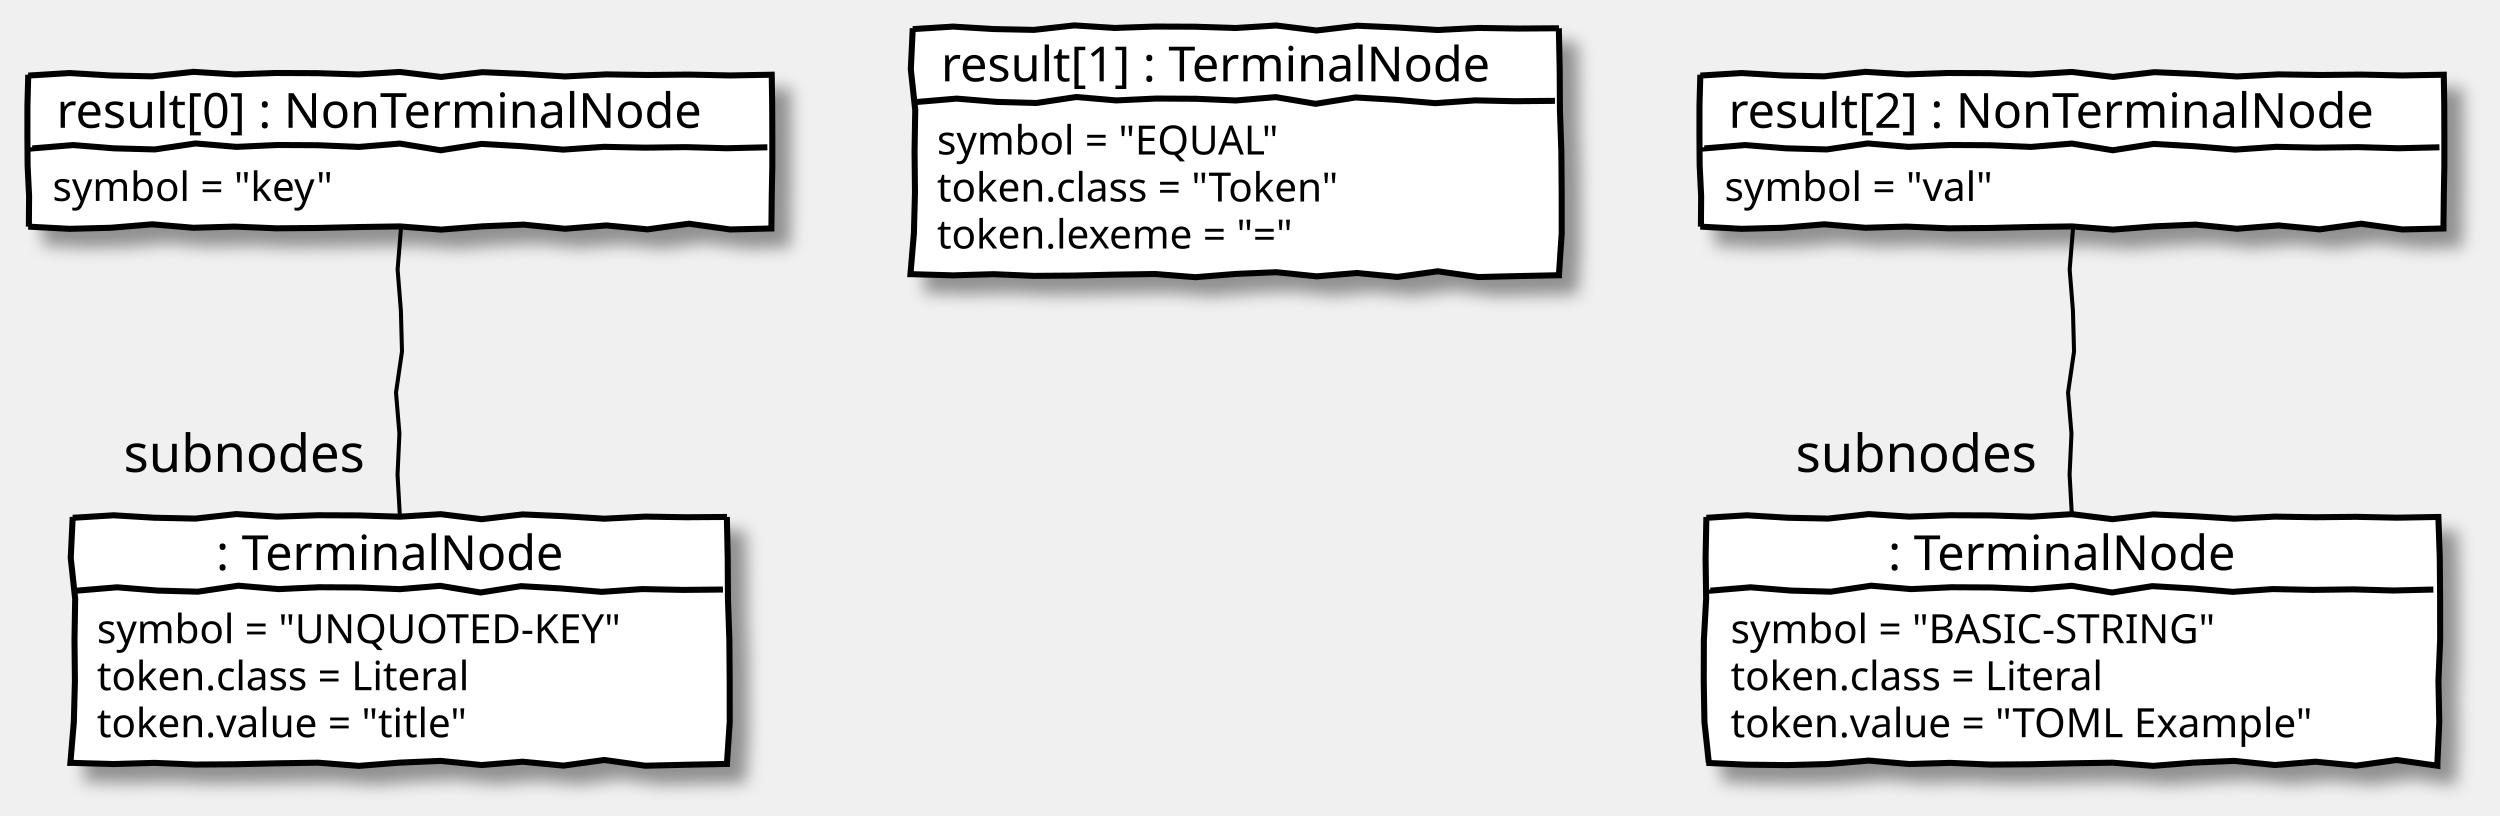
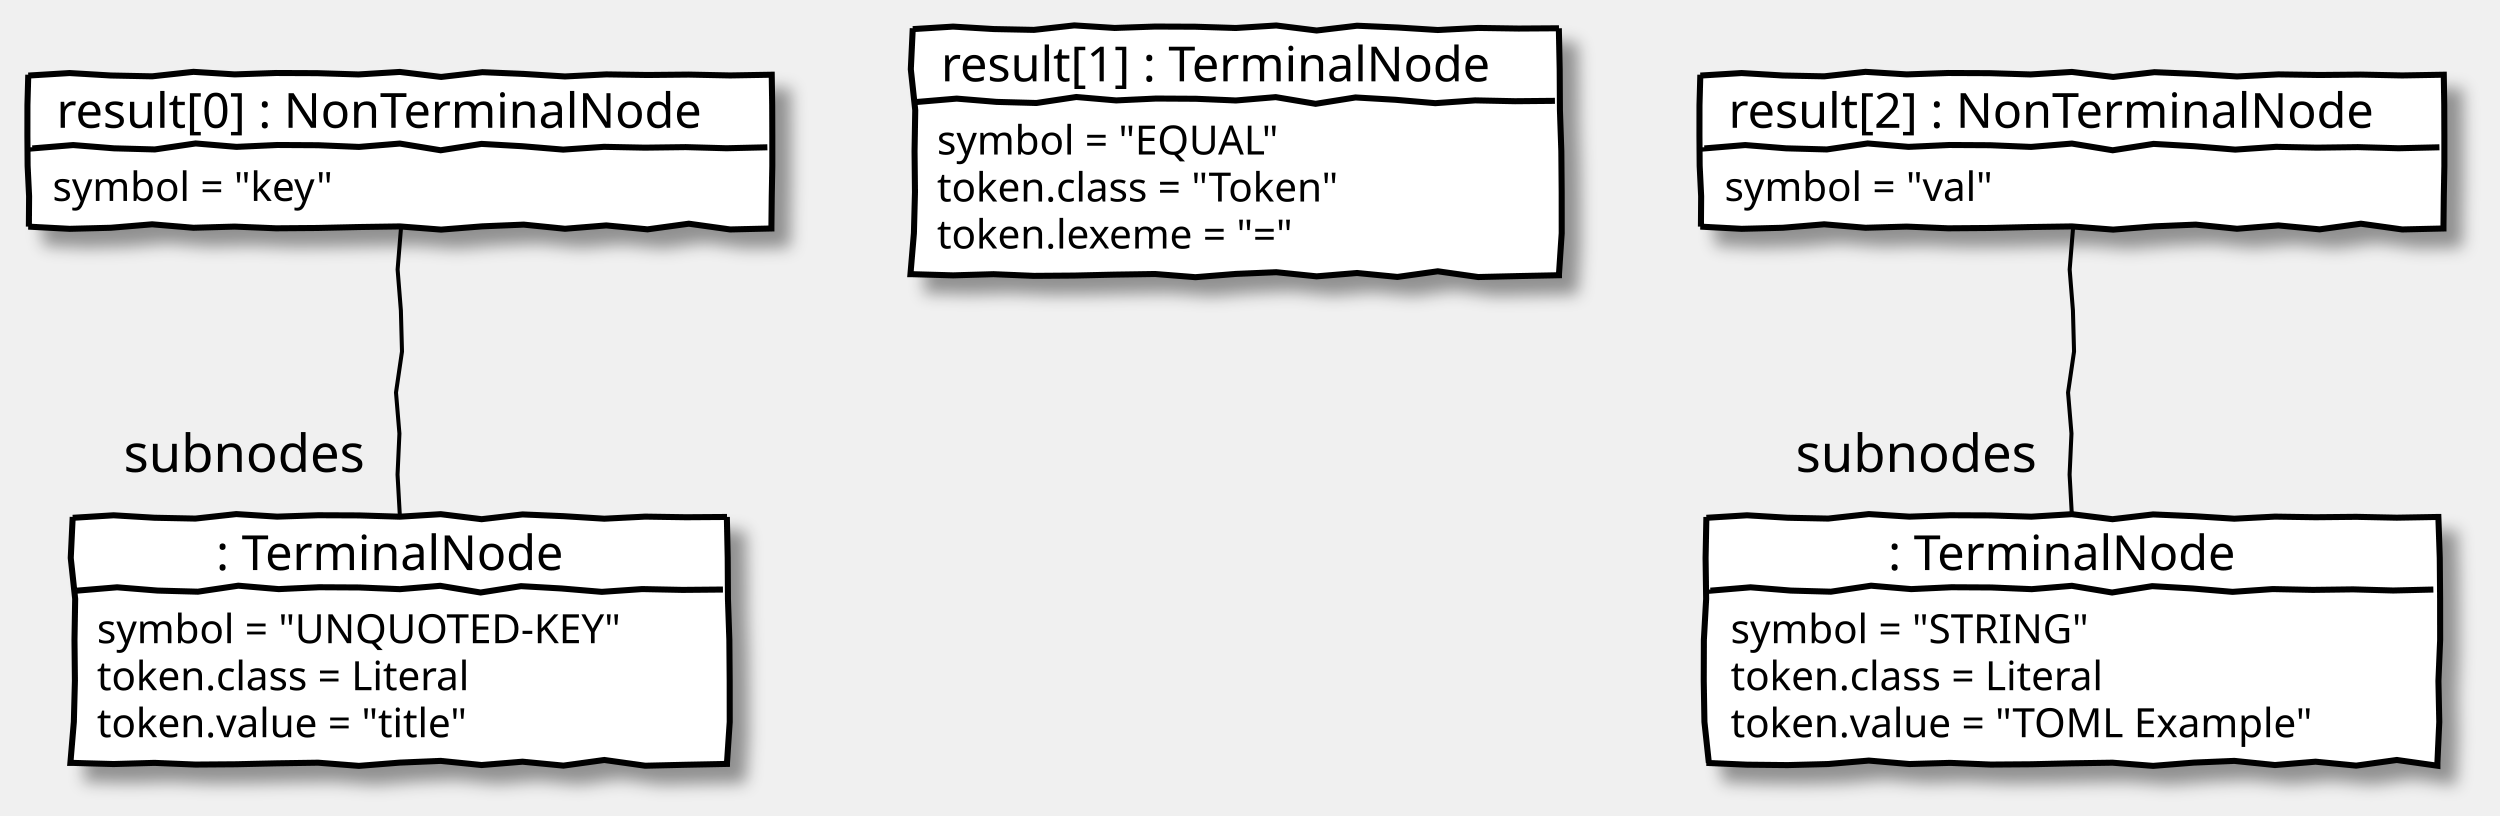
<svg xmlns="http://www.w3.org/2000/svg" contentScriptType="application/ecmascript" contentStyleType="text/css" height="202px" preserveAspectRatio="none" style="width:619px;height:202px;background:#FFFFFF;" version="1.1" viewBox="0 0 619 202" width="619px" zoomAndPan="magnify">
  <defs>
-     <filter height="300%" id="fmmfx6ueprxnc" width="300%" x="-1" y="-1">
+     <filter height="300%" id="f1p4yt3no1vf3b" width="300%" x="-1" y="-1">
      <feGaussianBlur result="blurOut" stdDeviation="2.0" />
      <feColorMatrix in="blurOut" result="blurOut2" type="matrix" values="0 0 0 0 0 0 0 0 0 0 0 0 0 0 0 0 0 0 .4 0" />
      <feOffset dx="4.0" dy="4.0" in="blurOut2" result="blurOut3" />
      <feBlend in="SourceGraphic" in2="blurOut3" mode="normal" />
    </filter>
  </defs>
  <g>
-     <polygon fill="#FFFFFF" filter="url(#fmmfx6ueprxnc)" points="7,18.5,7,18.71,17.222,18.086,27.444,18.693,37.667,18.9,47.889,17.787,58.111,18.422,68.333,18.073,78.556,18.116,88.778,18.432,99,17.809,109.222,19.054,119.444,17.87,129.667,18.302,139.889,18.932,150.111,18.414,160.333,18.568,170.556,18.468,180.778,18.678,191,18.5,191.08,18.5,191.195,26.022,191.224,33.544,191.226,41.066,191.085,48.587,191,56.109,191,56.573,180.778,56.812,170.556,55.388,160.333,56.788,150.111,55.813,139.889,56.643,129.667,55.614,119.444,56.041,109.222,56.851,99,56.061,88.778,56.215,78.556,56.448,68.333,56.526,58.111,56.105,47.889,56.397,37.667,55.537,27.444,56.394,17.222,56.658,7,56.109,7.148,56.109,7.204,48.587,6.839,41.066,6.783,33.544,6.793,26.022,7,18.5" style="stroke:#000000;stroke-width:1.5;" />
+     <polygon fill="#FFFFFF" filter="url(#f1p4yt3no1vf3b)" points="7,18.5,7,18.71,17.222,18.086,27.444,18.693,37.667,18.9,47.889,17.787,58.111,18.422,68.333,18.073,78.556,18.116,88.778,18.432,99,17.809,109.222,19.054,119.444,17.87,129.667,18.302,139.889,18.932,150.111,18.414,160.333,18.568,170.556,18.468,180.778,18.678,191,18.5,191.08,18.5,191.195,26.022,191.224,33.544,191.226,41.066,191.085,48.587,191,56.109,191,56.573,180.778,56.812,170.556,55.388,160.333,56.788,150.111,55.813,139.889,56.643,129.667,55.614,119.444,56.041,109.222,56.851,99,56.061,88.778,56.215,78.556,56.448,68.333,56.526,58.111,56.105,47.889,56.397,37.667,55.537,27.444,56.394,17.222,56.658,7,56.109,7.148,56.109,7.204,48.587,6.839,41.066,6.783,33.544,6.793,26.022,7,18.5" style="stroke:#000000;stroke-width:1.5;" />
    <text fill="#000000" font-family="sans-serif" font-size="12" lengthAdjust="spacing" textLength="170" x="14" y="31.639">result[0] : NonTerminalNode</text>
    <path d="M8,36.469 L8,36.749 L18.111,35.916 L28.222,36.727 L38.333,37.002 L48.444,35.518 L58.556,36.365 L68.667,35.9 L78.778,35.957 L88.889,36.378 L99,35.547 L109.111,37.207 L119.222,35.628 L129.333,36.205 L139.444,37.045 L149.556,36.354 L159.667,36.56 L169.778,36.426 L179.889,36.707 L190,36.469 " fill="#FFFFFF" style="stroke:#000000;stroke-width:1.5;" />
    <text fill="#000000" font-family="sans-serif" font-size="10" lengthAdjust="spacing" textLength="82" x="13" y="49.751">symbol = "key"</text>
-     <polygon fill="#FFFFFF" filter="url(#fmmfx6ueprxnc)" points="18,128,18,128.21,28.125,127.586,38.25,128.193,48.375,128.4,58.5,127.287,68.625,127.922,78.75,127.573,88.875,127.617,99,127.932,109.125,127.309,119.25,128.554,129.375,127.37,139.5,127.802,149.625,128.432,159.75,127.914,169.875,128.068,180,128,179.968,128,180.179,138.148,180.239,148.297,180.586,158.445,180.671,168.594,180.679,178.742,180,188.891,180,189.145,169.875,189.354,159.75,189.593,149.625,188.169,139.5,189.569,129.375,188.594,119.25,189.424,109.125,188.396,99,188.822,88.875,189.632,78.75,188.842,68.625,188.996,58.5,189.229,48.375,189.307,38.25,188.887,28.125,189.178,18,188.891,17.428,188.891,18.284,178.742,18.548,168.594,18.445,158.445,18.613,148.297,17.517,138.148,18,128" style="stroke:#000000;stroke-width:1.5;" />
+     <polygon fill="#FFFFFF" filter="url(#f1p4yt3no1vf3b)" points="18,128,18,128.21,28.125,127.586,38.25,128.193,48.375,128.4,58.5,127.287,68.625,127.922,78.75,127.573,88.875,127.617,99,127.932,109.125,127.309,119.25,128.554,129.375,127.37,139.5,127.802,149.625,128.432,159.75,127.914,169.875,128.068,180,128,179.968,128,180.179,138.148,180.239,148.297,180.586,158.445,180.671,168.594,180.679,178.742,180,188.891,180,189.145,169.875,189.354,159.75,189.593,149.625,188.169,139.5,189.569,129.375,188.594,119.25,189.424,109.125,188.396,99,188.822,88.875,189.632,78.75,188.842,68.625,188.996,58.5,189.229,48.375,189.307,38.25,188.887,28.125,189.178,18,188.891,17.428,188.891,18.284,178.742,18.548,168.594,18.445,158.445,18.613,148.297,17.517,138.148,18,128" style="stroke:#000000;stroke-width:1.5;" />
    <text fill="#000000" font-family="sans-serif" font-size="12" lengthAdjust="spacing" textLength="91" x="53.5" y="141.139">: TerminalNode</text>
    <path d="M19,145.969 L19,146.249 L29,145.416 L39,146.226 L49,146.502 L59,145.018 L69,145.865 L79,145.4 L89,145.457 L99,145.878 L109,145.047 L119,146.707 L129,145.128 L139,145.705 L149,146.545 L159,145.854 L169,146.06 L179,145.969 " fill="#FFFFFF" style="stroke:#000000;stroke-width:1.5;" />
    <text fill="#000000" font-family="sans-serif" font-size="10" lengthAdjust="spacing" textLength="150" x="24" y="159.251">symbol = "UNQUOTED-KEY"</text>
    <text fill="#000000" font-family="sans-serif" font-size="10" lengthAdjust="spacing" textLength="108" x="24" y="170.892">token.class = Literal</text>
    <text fill="#000000" font-family="sans-serif" font-size="10" lengthAdjust="spacing" textLength="109" x="24" y="182.532">token.value = "title"</text>
-     <polygon fill="#FFFFFF" filter="url(#fmmfx6ueprxnc)" points="226,7,226,7.21,236,6.586,246,7.193,256,7.4,266,6.287,276,6.922,286,6.574,296,6.617,306,6.932,316,6.309,326,7.554,336,6.37,346,6.802,356,7.432,366,6.914,376,7.068,386,7,385.968,7,386.178,17.148,386.239,27.297,386.586,37.445,386.671,47.594,386.679,57.742,386,67.891,386,68.145,376,68.354,366,68.593,356,67.169,346,68.569,336,67.594,326,68.424,316,67.396,306,67.822,296,68.632,286,67.842,276,67.996,266,68.229,256,68.307,246,67.887,236,68.178,226,67.891,225.428,67.891,226.284,57.742,226.548,47.594,226.445,37.445,226.613,27.297,225.517,17.148,226,7" style="stroke:#000000;stroke-width:1.5;" />
+     <polygon fill="#FFFFFF" filter="url(#f1p4yt3no1vf3b)" points="226,7,226,7.21,236,6.586,246,7.193,256,7.4,266,6.287,276,6.922,286,6.574,296,6.617,306,6.932,316,6.309,326,7.554,336,6.37,346,6.802,356,7.432,366,6.914,376,7.068,386,7,385.968,7,386.178,17.148,386.239,27.297,386.586,37.445,386.671,47.594,386.679,57.742,386,67.891,386,68.145,376,68.354,366,68.593,356,67.169,346,68.569,336,67.594,326,68.424,316,67.396,306,67.822,296,68.632,286,67.842,276,67.996,266,68.229,256,68.307,246,67.887,236,68.178,226,67.891,225.428,67.891,226.284,57.742,226.548,47.594,226.445,37.445,226.613,27.297,225.517,17.148,226,7" style="stroke:#000000;stroke-width:1.5;" />
    <text fill="#000000" font-family="sans-serif" font-size="12" lengthAdjust="spacing" textLength="146" x="233" y="20.139">result[1] : TerminalNode</text>
    <path d="M227,24.969 L227,25.249 L236.875,24.416 L246.75,25.227 L256.625,25.502 L266.5,24.018 L276.375,24.865 L286.25,24.4 L296.125,24.457 L306,24.878 L315.875,24.047 L325.75,25.707 L335.625,24.128 L345.5,24.705 L355.375,25.545 L365.25,24.854 L375.125,25.06 L385,24.969 " fill="#FFFFFF" style="stroke:#000000;stroke-width:1.5;" />
    <text fill="#000000" font-family="sans-serif" font-size="10" lengthAdjust="spacing" textLength="99" x="232" y="38.251">symbol = "EQUAL"</text>
    <text fill="#000000" font-family="sans-serif" font-size="10" lengthAdjust="spacing" textLength="118" x="232" y="49.892">token.class = "Token"</text>
    <text fill="#000000" font-family="sans-serif" font-size="10" lengthAdjust="spacing" textLength="107" x="232" y="61.532">token.lexeme = "="</text>
-     <polygon fill="#FFFFFF" filter="url(#fmmfx6ueprxnc)" points="421,18.5,421,18.71,431.222,18.086,441.444,18.693,451.667,18.9,461.889,17.787,472.111,18.422,482.333,18.073,492.556,18.116,502.778,18.432,513,17.809,523.222,19.054,533.444,17.87,543.667,18.302,553.889,18.932,564.111,18.414,574.333,18.568,584.556,18.468,594.778,18.678,605,18.5,605.08,18.5,605.195,26.022,605.224,33.544,605.226,41.066,605.085,48.587,605,56.109,605,56.573,594.778,56.812,584.556,55.388,574.333,56.788,564.111,55.813,553.889,56.643,543.667,55.614,533.444,56.041,523.222,56.851,513,56.061,502.778,56.215,492.556,56.448,482.333,56.526,472.111,56.105,461.889,56.397,451.667,55.537,441.444,56.394,431.222,56.658,421,56.109,421.148,56.109,421.204,48.587,420.839,41.066,420.783,33.544,420.793,26.022,421,18.5" style="stroke:#000000;stroke-width:1.5;" />
+     <polygon fill="#FFFFFF" filter="url(#f1p4yt3no1vf3b)" points="421,18.5,421,18.71,431.222,18.086,441.444,18.693,451.667,18.9,461.889,17.787,472.111,18.422,482.333,18.073,492.556,18.116,502.778,18.432,513,17.809,523.222,19.054,533.444,17.87,543.667,18.302,553.889,18.932,564.111,18.414,574.333,18.568,584.556,18.468,594.778,18.678,605,18.5,605.08,18.5,605.195,26.022,605.224,33.544,605.226,41.066,605.085,48.587,605,56.109,605,56.573,594.778,56.812,584.556,55.388,574.333,56.788,564.111,55.813,553.889,56.643,543.667,55.614,533.444,56.041,523.222,56.851,513,56.061,502.778,56.215,492.556,56.448,482.333,56.526,472.111,56.105,461.889,56.397,451.667,55.537,441.444,56.394,431.222,56.658,421,56.109,421.148,56.109,421.204,48.587,420.839,41.066,420.783,33.544,420.793,26.022,421,18.5" style="stroke:#000000;stroke-width:1.5;" />
    <text fill="#000000" font-family="sans-serif" font-size="12" lengthAdjust="spacing" textLength="170" x="428" y="31.639">result[2] : NonTerminalNode</text>
    <path d="M422,36.469 L422,36.749 L432.111,35.916 L442.222,36.727 L452.333,37.002 L462.444,35.518 L472.556,36.365 L482.667,35.9 L492.778,35.957 L502.889,36.378 L513,35.547 L523.111,37.207 L533.222,35.628 L543.333,36.205 L553.444,37.045 L563.556,36.354 L573.667,36.56 L583.778,36.426 L593.889,36.707 L604,36.469 " fill="#FFFFFF" style="stroke:#000000;stroke-width:1.5;" />
    <text fill="#000000" font-family="sans-serif" font-size="10" lengthAdjust="spacing" textLength="79" x="427" y="49.751">symbol = "val"</text>
-     <polygon fill="#FFFFFF" filter="url(#fmmfx6ueprxnc)" points="422.5,128,422.5,128.21,432.556,127.586,442.611,128.193,452.667,128.4,462.722,127.287,472.778,127.922,482.833,127.573,492.889,127.617,502.944,127.932,513,127.309,523.056,128.554,533.111,127.37,543.167,127.802,553.222,128.432,563.278,127.914,573.333,128.068,583.389,127.968,593.444,128.179,603.5,128,603.739,128,604.086,138.148,604.171,148.297,604.179,158.445,603.755,168.594,603.964,178.742,603.5,188.891,603.5,189.593,593.444,188.169,583.389,189.569,573.333,188.594,563.278,189.424,553.222,188.396,543.167,188.822,533.111,189.632,523.056,188.842,513,188.996,502.944,189.229,492.889,189.307,482.833,188.887,472.778,189.178,462.722,188.318,452.667,189.175,442.611,189.439,432.556,189.335,422.5,188.891,423.113,188.891,422.017,178.742,421.848,168.594,421.879,158.445,422.441,148.297,422.303,138.148,422.5,128" style="stroke:#000000;stroke-width:1.5;" />
+     <polygon fill="#FFFFFF" filter="url(#f1p4yt3no1vf3b)" points="422.5,128,422.5,128.21,432.556,127.586,442.611,128.193,452.667,128.4,462.722,127.287,472.778,127.922,482.833,127.573,492.889,127.617,502.944,127.932,513,127.309,523.056,128.554,533.111,127.37,543.167,127.802,553.222,128.432,563.278,127.914,573.333,128.068,583.389,127.968,593.444,128.179,603.5,128,603.739,128,604.086,138.148,604.171,148.297,604.179,158.445,603.755,168.594,603.964,178.742,603.5,188.891,603.5,189.593,593.444,188.169,583.389,189.569,573.333,188.594,563.278,189.424,553.222,188.396,543.167,188.822,533.111,189.632,523.056,188.842,513,188.996,502.944,189.229,492.889,189.307,482.833,188.887,472.778,189.178,462.722,188.318,452.667,189.175,442.611,189.439,432.556,189.335,422.5,188.891,423.113,188.891,422.017,178.742,421.848,168.594,421.879,158.445,422.441,148.297,422.303,138.148,422.5,128" style="stroke:#000000;stroke-width:1.5;" />
    <text fill="#000000" font-family="sans-serif" font-size="12" lengthAdjust="spacing" textLength="91" x="467.5" y="141.139">: TerminalNode</text>
    <path d="M423.5,145.969 L423.5,146.249 L433.444,145.416 L443.389,146.226 L453.333,146.502 L463.278,145.018 L473.222,145.865 L483.167,145.4 L493.111,145.457 L503.056,145.878 L513,145.047 L522.944,146.707 L532.889,145.128 L542.833,145.705 L552.778,146.545 L562.722,145.854 L572.667,146.06 L582.611,145.926 L592.556,146.207 L602.5,145.969 " fill="#FFFFFF" style="stroke:#000000;stroke-width:1.5;" />
-     <text fill="#000000" font-family="sans-serif" font-size="10" lengthAdjust="spacing" textLength="139" x="428.5" y="159.251">symbol = "BASIC-STRING"</text>
+     <text fill="#000000" font-family="sans-serif" font-size="10" lengthAdjust="spacing" textLength="103" x="428.5" y="159.251">symbol = "STRING"</text>
    <text fill="#000000" font-family="sans-serif" font-size="10" lengthAdjust="spacing" textLength="108" x="428.5" y="170.892">token.class = Literal</text>
    <text fill="#000000" font-family="sans-serif" font-size="10" lengthAdjust="spacing" textLength="169" x="428.5" y="182.532">token.value = "TOML Example"</text>
    <path d="M99,56.574 L99.28,56.574 L98.448,66.73 L99.258,76.886 L99.533,87.042 L98.049,97.198 L98.896,107.354 L98.431,117.51 L99,127.666 " fill="none" style="stroke:#000000;stroke-width:1.0;" />
    <text fill="#000000" font-family="sans-serif" font-size="13" lengthAdjust="spacing" textLength="62" x="30.606" y="116.851">subnodes</text>
    <path d="M513,56.574 L513.28,56.574 L512.448,66.73 L513.258,76.886 L513.533,87.042 L512.049,97.198 L512.896,107.354 L512.431,117.51 L513,127.666 " fill="none" style="stroke:#000000;stroke-width:1.0;" />
    <text fill="#000000" font-family="sans-serif" font-size="13" lengthAdjust="spacing" textLength="62" x="444.606" y="116.851">subnodes</text>
  </g>
</svg>
